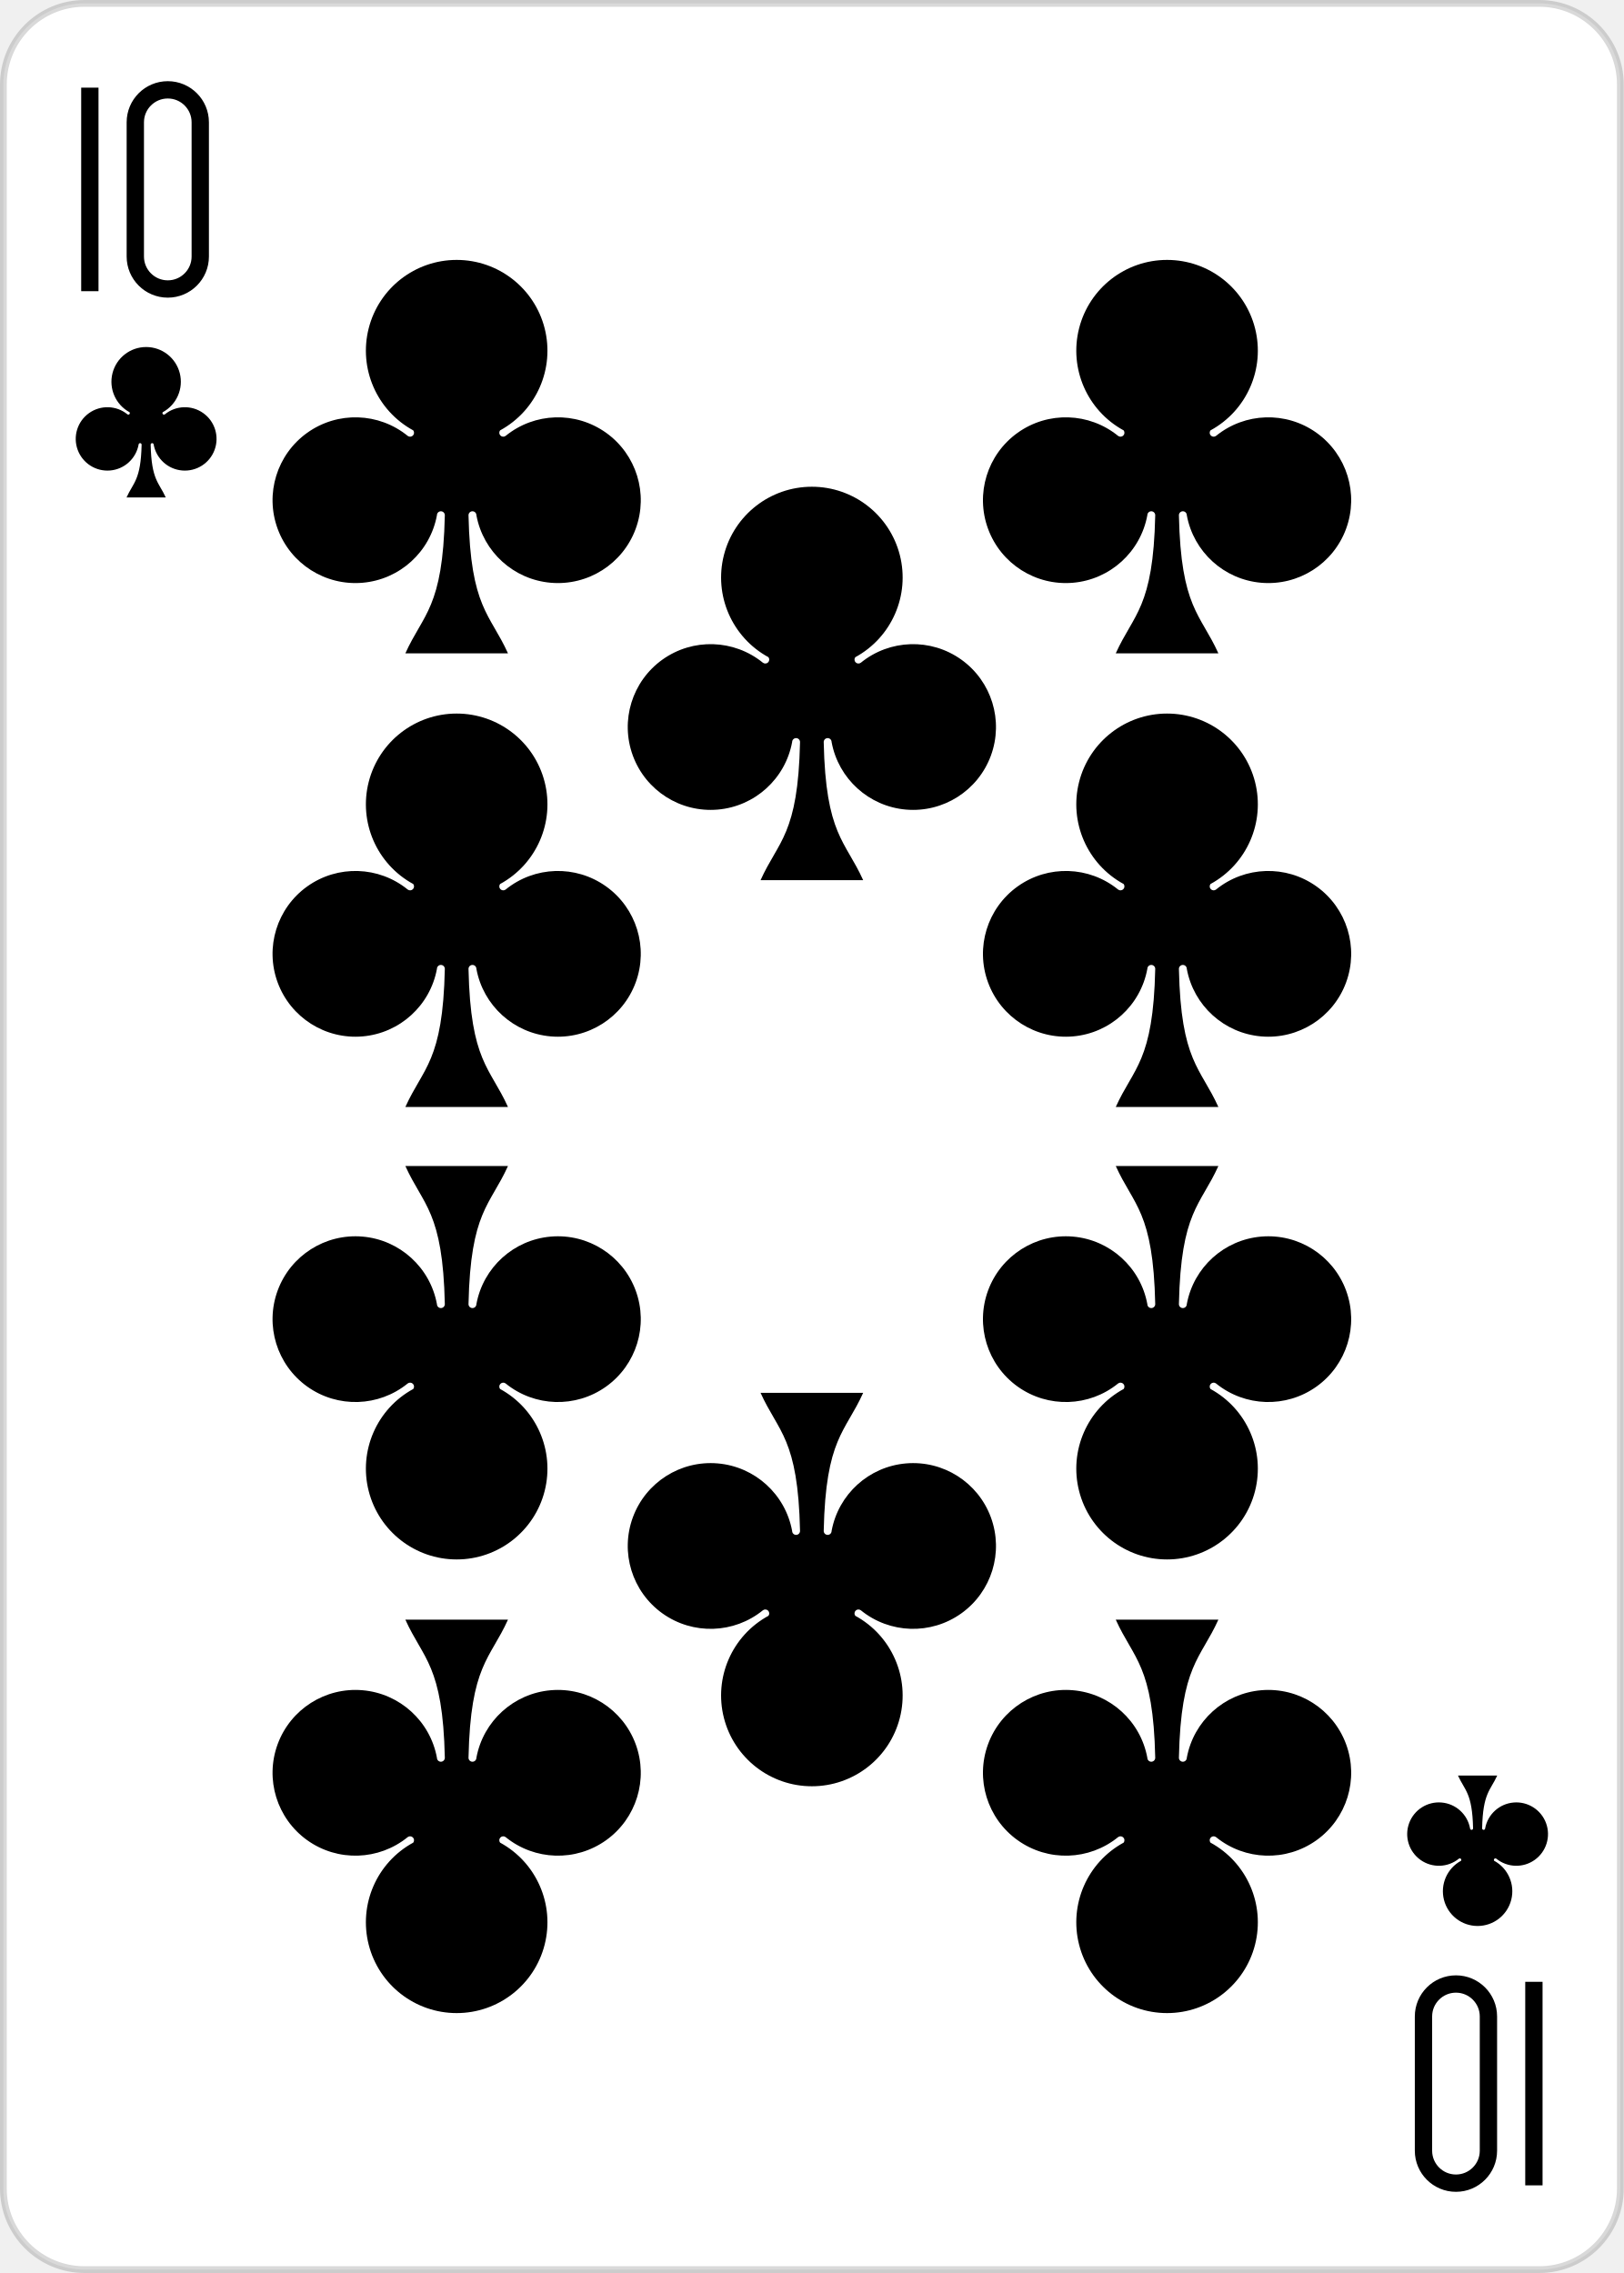
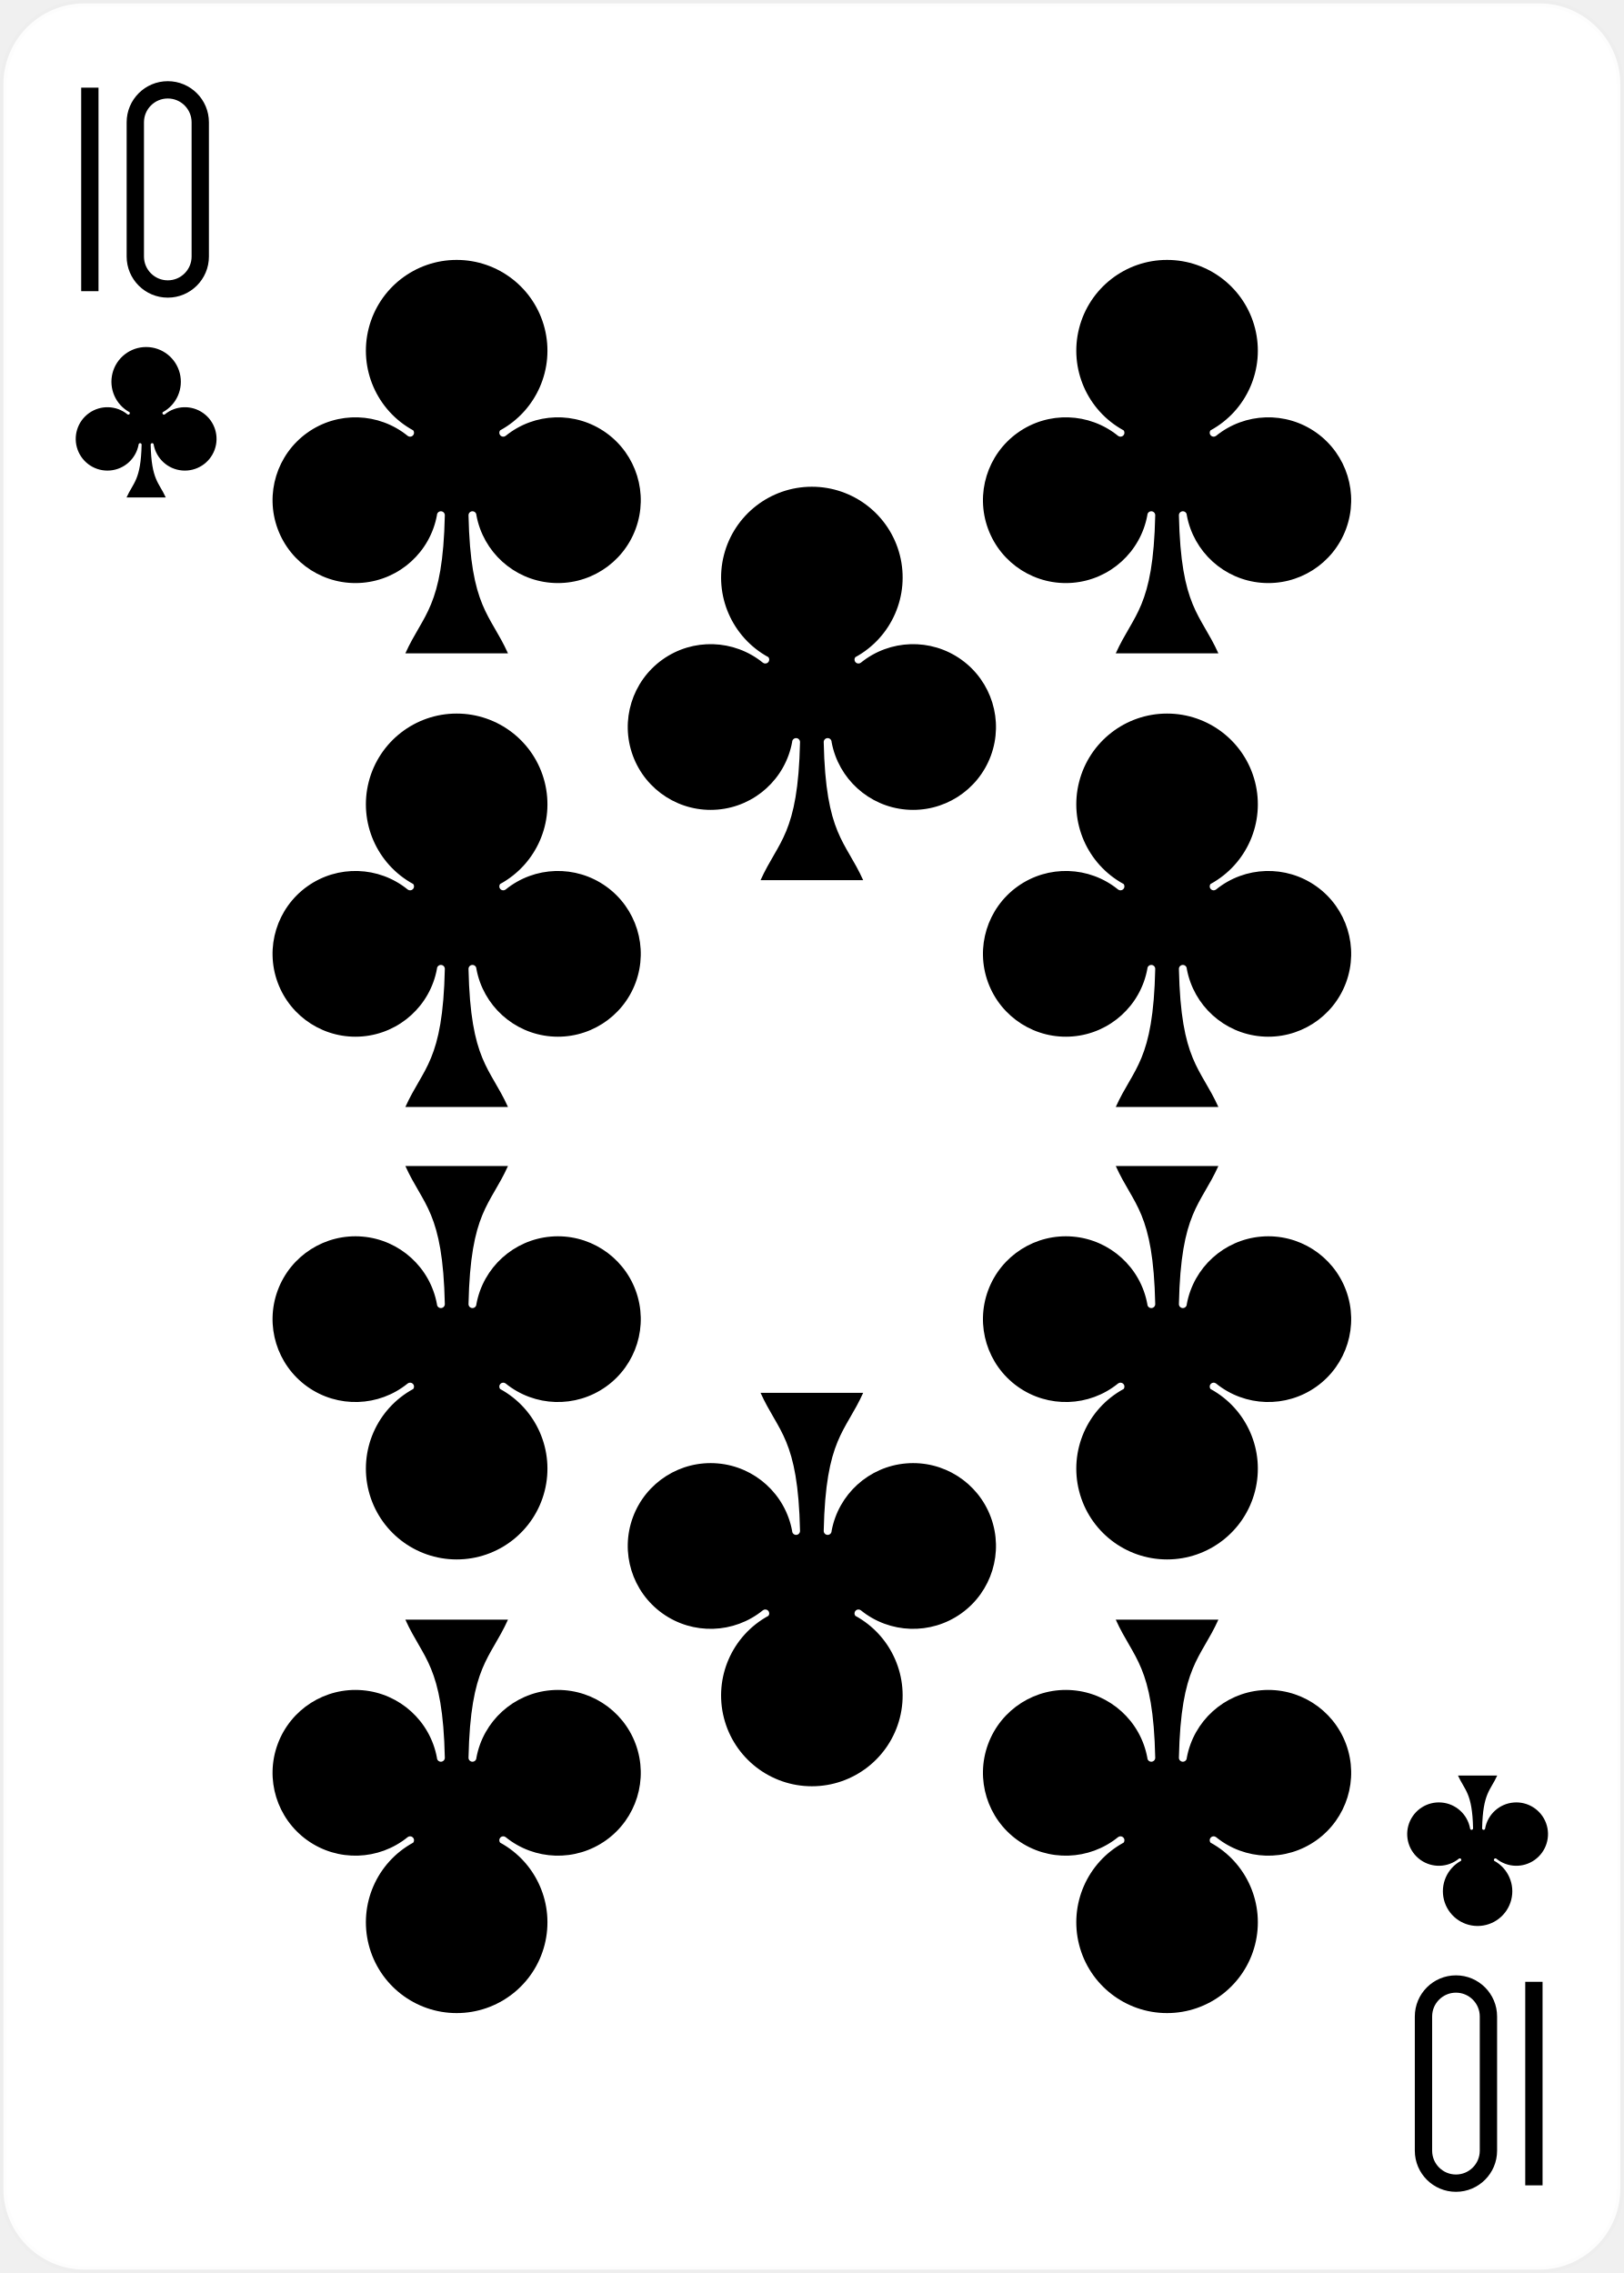
<svg xmlns="http://www.w3.org/2000/svg" xmlns:xlink="http://www.w3.org/1999/xlink" class="card" face="TC" height="13.125in" preserveAspectRatio="none" viewBox="-120 -168 240 336" width="9.375in">
  <style>
    /* CSS pour centrer le SVG dans l'écran */
    svg {
        position: absolute;
        top: 50%;
        left: 50%;
        transform: translate(-50%, -50%);
    }
    body {
        margin: 0;
        overflow: hidden;
    }
</style>
  <defs>
    <symbol id="SCT" viewBox="-600 -600 1200 1200" preserveAspectRatio="xMinYMid">
      <path d="M30 150C35 385 85 400 130 500L-130 500C-85 400 -35 385 -30 150A10 10 0 0 0 -50 150A210 210 0 1 1 -124 -51A10 10 0 0 0 -110 -65A230 230 0 1 1 110 -65A10 10 0 0 0 124 -51A210 210 0 1 1 50 150A10 10 0 0 0 30 150Z" fill="black" />
    </symbol>
    <symbol id="VCT" viewBox="-500 -500 1000 1000" preserveAspectRatio="xMinYMid">
      <path d="M-260 430L-260 -430M-50 0L-50 -310A150 150 0 0 1 250 -310L250 310A150 150 0 0 1 -50 310Z" stroke="black" stroke-width="80" stroke-linecap="square" stroke-miterlimit="1.5" fill="none" />
    </symbol>
  </defs>
-   <rect width="239" height="335" x="-119.5" y="-167.5" rx="12" ry="12" fill="white" stroke="rgba(0,0,0,0.15)" />
+   <rect width="239" height="335" x="-119.5" y="-167.5" rx="12" ry="12" fill="white" stroke="rgba(0,0,0,0.01)" />
  <use xlink:href="#VCT" height="32" width="32" x="-114.4" y="-156" />
  <use xlink:href="#SCT" height="26.769" width="26.769" x="-111.784" y="-119" />
  <use xlink:href="#SCT" height="70" width="70" x="-87.501" y="-135.588" />
  <use xlink:href="#SCT" height="70" width="70" x="17.501" y="-135.588" />
  <use xlink:href="#SCT" height="70" width="70" x="-87.501" y="-68.529" />
  <use xlink:href="#SCT" height="70" width="70" x="17.501" y="-68.529" />
  <use xlink:href="#SCT" height="70" width="70" x="-35" y="-102.058" />
  <g transform="rotate(180)">
    <use xlink:href="#VCT" height="32" width="32" x="-114.4" y="-156" />
    <use xlink:href="#SCT" height="26.769" width="26.769" x="-111.784" y="-119" />
    <use xlink:href="#SCT" height="70" width="70" x="-87.501" y="-135.588" />
    <use xlink:href="#SCT" height="70" width="70" x="17.501" y="-135.588" />
    <use xlink:href="#SCT" height="70" width="70" x="-87.501" y="-68.529" />
    <use xlink:href="#SCT" height="70" width="70" x="17.501" y="-68.529" />
    <use xlink:href="#SCT" height="70" width="70" x="-35" y="-102.058" />
  </g>
</svg>
